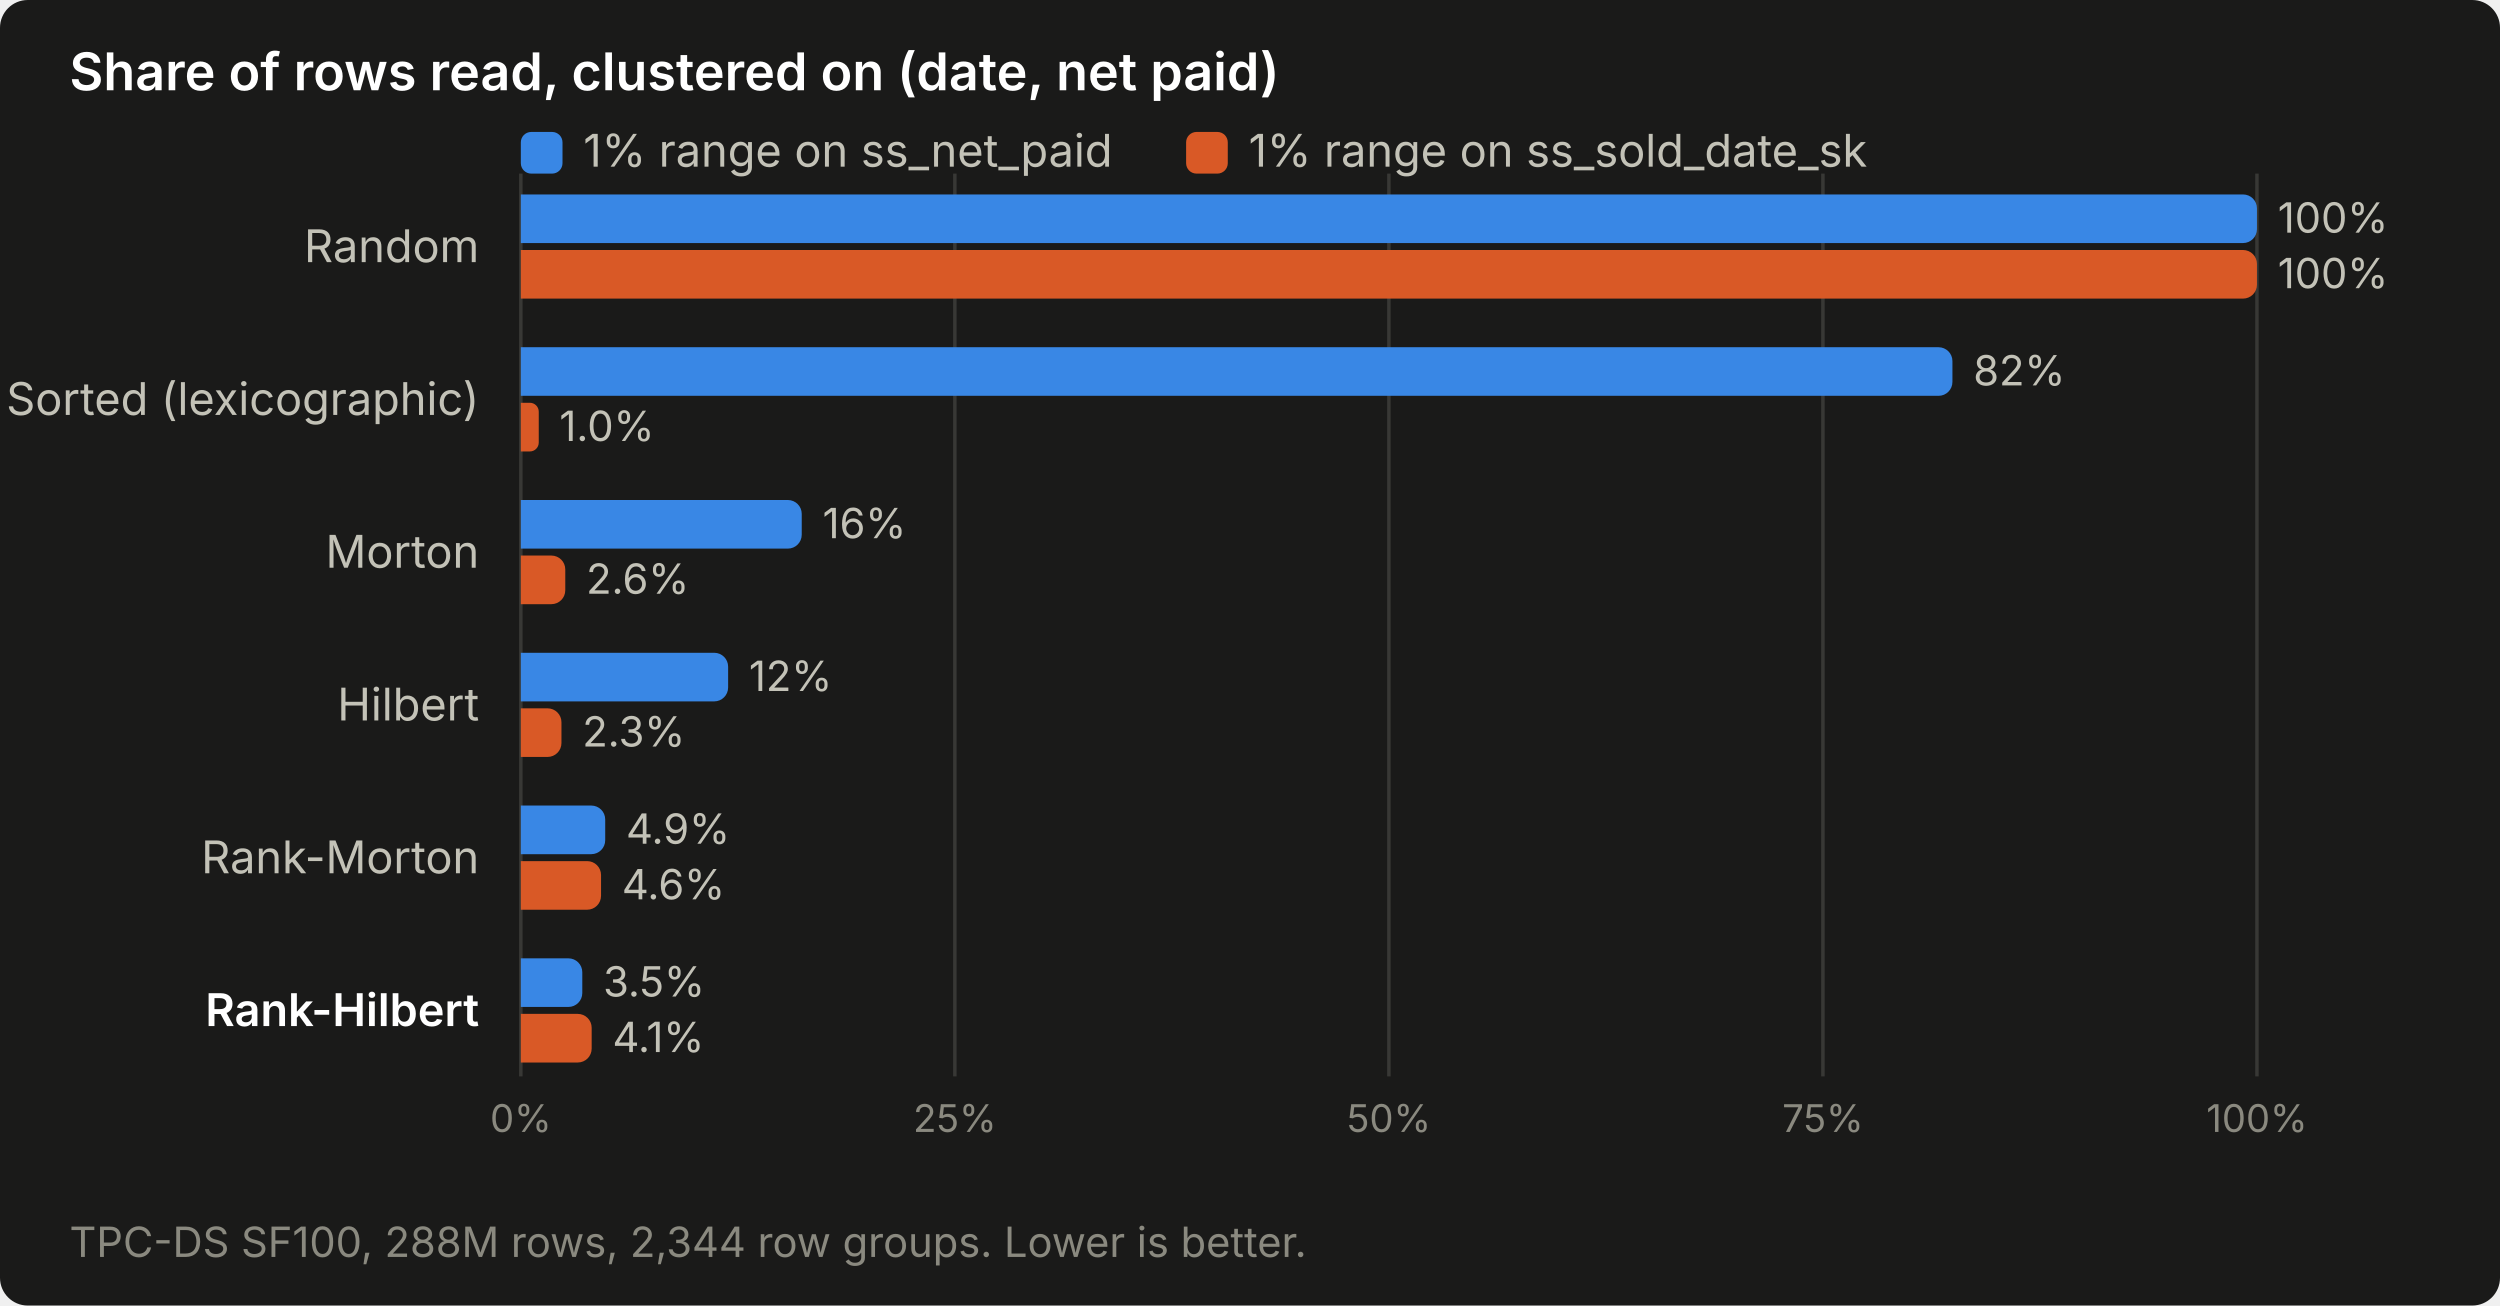
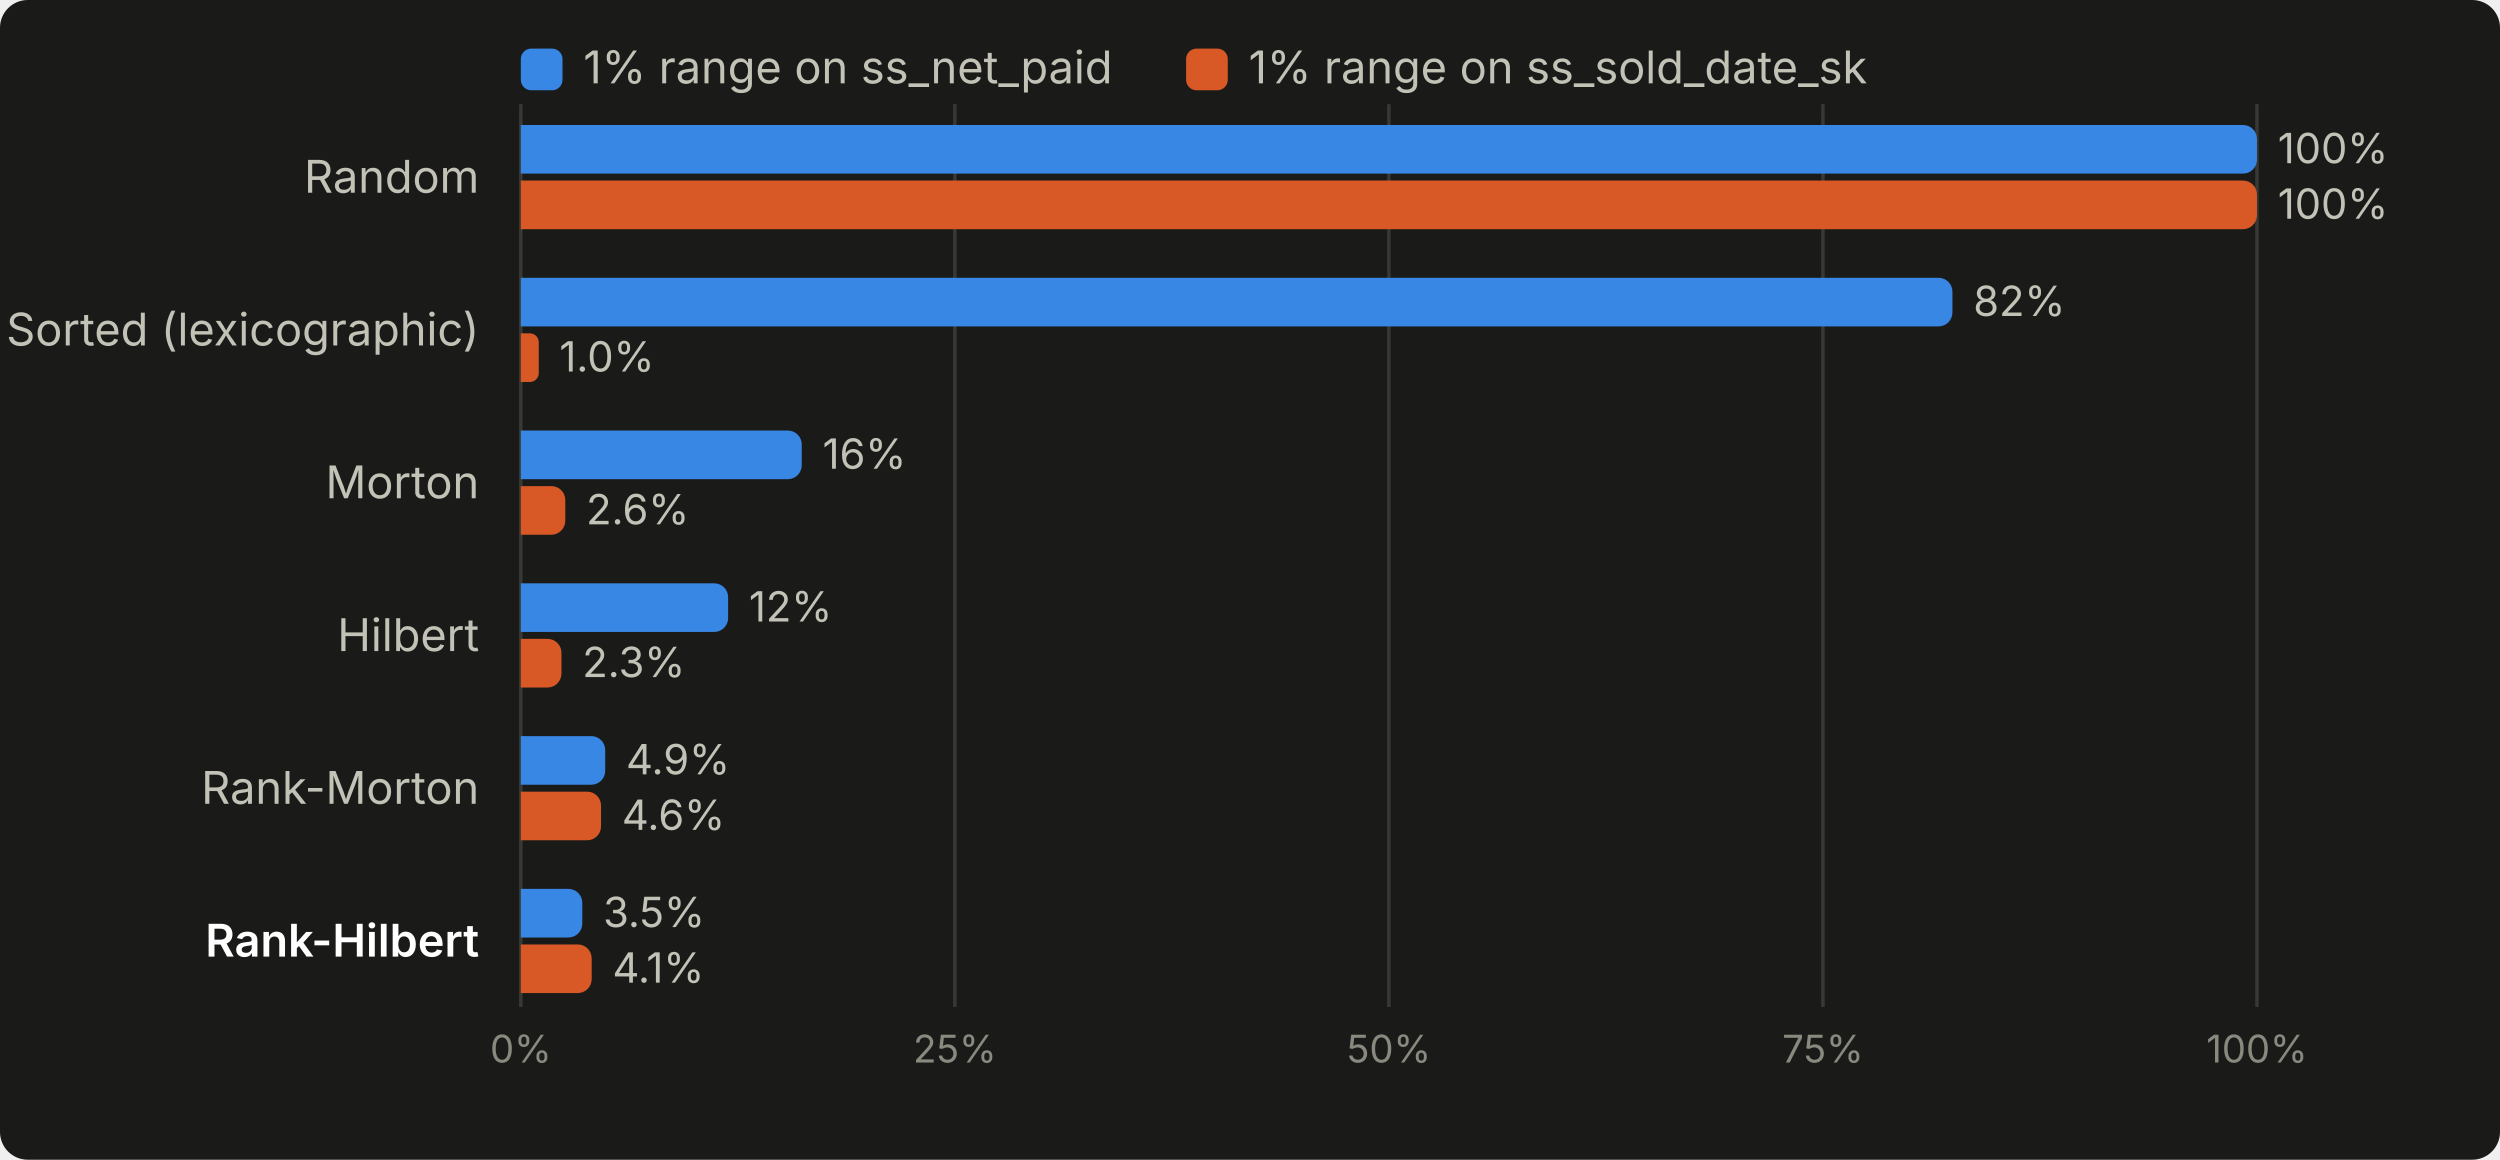
- <svg xmlns="http://www.w3.org/2000/svg" viewBox="0 0 720 376" width="720" height="376" role="img" aria-label="Share of rows read, clustered on (date, net paid)" font-family="Inter, system-ui, -apple-system, 'Segoe UI', sans-serif">
-   <rect width="720" height="376" rx="8" fill="#1a1a19" />
-   <text x="20.0" y="26.0" font-size="15" fill="#ffffff" text-anchor="start" font-weight="600">Share of rows read, clustered on (date, net paid)</text>
-   <rect x="150" y="38" width="12" height="12" rx="3" fill="#3987e5" />
-   <text x="168.0" y="48.0" font-size="13" fill="#c3c2b7" text-anchor="start" font-weight="400">1% range on ss_net_paid</text>
-   <rect x="341.6" y="38" width="12" height="12" rx="3" fill="#d95926" />
-   <text x="359.6" y="48.0" font-size="13" fill="#c3c2b7" text-anchor="start" font-weight="400">1% range on ss_sold_date_sk</text>
-   <line x1="150.0" y1="50" x2="150.0" y2="310" stroke="#383835" stroke-width="1" />
-   <text x="150.0" y="326.0" font-size="11" fill="#8a897f" text-anchor="middle" font-weight="400">0%</text>
-   <line x1="275.0" y1="50" x2="275.0" y2="310" stroke="#383835" stroke-width="1" />
-   <text x="275.0" y="326.0" font-size="11" fill="#8a897f" text-anchor="middle" font-weight="400">25%</text>
-   <line x1="400.0" y1="50" x2="400.0" y2="310" stroke="#383835" stroke-width="1" />
-   <text x="400.0" y="326.0" font-size="11" fill="#8a897f" text-anchor="middle" font-weight="400">50%</text>
-   <line x1="525.0" y1="50" x2="525.0" y2="310" stroke="#383835" stroke-width="1" />
-   <text x="525.0" y="326.0" font-size="11" fill="#8a897f" text-anchor="middle" font-weight="400">75%</text>
-   <line x1="650.0" y1="50" x2="650.0" y2="310" stroke="#383835" stroke-width="1" />
-   <text x="650.0" y="326.0" font-size="11" fill="#8a897f" text-anchor="middle" font-weight="400">100%</text>
-   <text x="138.0" y="75.5" font-size="13" fill="#c3c2b7" text-anchor="end" font-weight="400">Random</text>
-   <path d="M150.0,56.0 h496.0 a4,4 0 0 1 4,4 v6.0 a4,4 0 0 1 -4,4 h-496.0 z" fill="#3987e5" />
-   <text x="656.0" y="67.0" font-size="12" fill="#c3c2b7" text-anchor="start" font-weight="400">100%</text>
-   <path d="M150.0,72.0 h496.0 a4,4 0 0 1 4,4 v6.0 a4,4 0 0 1 -4,4 h-496.0 z" fill="#d95926" />
-   <text x="656.0" y="83.0" font-size="12" fill="#c3c2b7" text-anchor="start" font-weight="400">100%</text>
-   <text x="138.0" y="119.5" font-size="13" fill="#c3c2b7" text-anchor="end" font-weight="400">Sorted (lexicographic)</text>
-   <path d="M150.0,100.0 h408.3 a4,4 0 0 1 4,4 v6.0 a4,4 0 0 1 -4,4 h-408.3 z" fill="#3987e5" />
-   <text x="568.3" y="111.0" font-size="12" fill="#c3c2b7" text-anchor="start" font-weight="400">82%</text>
-   <path d="M150.0,116.0 h2.6 a2.56,2.56 0 0 1 2.56,2.56 v8.9 a2.56,2.56 0 0 1 -2.56,2.56 h-2.6 z" fill="#d95926" />
-   <text x="161.1" y="127.0" font-size="12" fill="#c3c2b7" text-anchor="start" font-weight="400">1.0%</text>
-   <text x="138.0" y="163.5" font-size="13" fill="#c3c2b7" text-anchor="end" font-weight="400">Morton</text>
-   <path d="M150.0,144.0 h76.9 a4,4 0 0 1 4,4 v6.0 a4,4 0 0 1 -4,4 h-76.9 z" fill="#3987e5" />
-   <text x="236.9" y="155.0" font-size="12" fill="#c3c2b7" text-anchor="start" font-weight="400">16%</text>
-   <path d="M150.0,160.0 h8.8 a4,4 0 0 1 4,4 v6.0 a4,4 0 0 1 -4,4 h-8.8 z" fill="#d95926" />
-   <text x="168.8" y="171.0" font-size="12" fill="#c3c2b7" text-anchor="start" font-weight="400">2.6%</text>
-   <text x="138.0" y="207.5" font-size="13" fill="#c3c2b7" text-anchor="end" font-weight="400">Hilbert</text>
-   <path d="M150.0,188.0 h55.7 a4,4 0 0 1 4,4 v6.0 a4,4 0 0 1 -4,4 h-55.7 z" fill="#3987e5" />
-   <text x="215.7" y="199.0" font-size="12" fill="#c3c2b7" text-anchor="start" font-weight="400">12%</text>
-   <path d="M150.0,204.0 h7.7 a4,4 0 0 1 4,4 v6.0 a4,4 0 0 1 -4,4 h-7.7 z" fill="#d95926" />
-   <text x="167.7" y="215.0" font-size="12" fill="#c3c2b7" text-anchor="start" font-weight="400">2.3%</text>
-   <text x="138.0" y="251.5" font-size="13" fill="#c3c2b7" text-anchor="end" font-weight="400">Rank-Morton</text>
-   <path d="M150.0,232.0 h20.3 a4,4 0 0 1 4,4 v6.0 a4,4 0 0 1 -4,4 h-20.3 z" fill="#3987e5" />
-   <text x="180.3" y="243.0" font-size="12" fill="#c3c2b7" text-anchor="start" font-weight="400">4.9%</text>
-   <path d="M150.0,248.0 h19.1 a4,4 0 0 1 4,4 v6.0 a4,4 0 0 1 -4,4 h-19.1 z" fill="#d95926" />
-   <text x="179.1" y="259.0" font-size="12" fill="#c3c2b7" text-anchor="start" font-weight="400">4.6%</text>
-   <text x="138.0" y="295.5" font-size="13" fill="#ffffff" text-anchor="end" font-weight="600">Rank-Hilbert</text>
-   <path d="M150.0,276.0 h13.7 a4,4 0 0 1 4,4 v6.0 a4,4 0 0 1 -4,4 h-13.7 z" fill="#3987e5" />
-   <text x="173.7" y="287.0" font-size="12" fill="#c3c2b7" text-anchor="start" font-weight="400">3.5%</text>
-   <path d="M150.0,292.0 h16.4 a4,4 0 0 1 4,4 v6.0 a4,4 0 0 1 -4,4 h-16.4 z" fill="#d95926" />
-   <text x="176.4" y="303.0" font-size="12" fill="#c3c2b7" text-anchor="start" font-weight="400">4.1%</text>
-   <text x="20.0" y="362.0" font-size="12" fill="#8a897f" text-anchor="start" font-weight="400">TPC-DS SF100, 288M rows, 2,344 row groups. Lower is better.</text>
+ <svg xmlns="http://www.w3.org/2000/svg" viewBox="0 0 720 334" width="720" height="334" role="img" aria-label="Share of rows read, clustered on (date, net paid)" font-family="Inter, system-ui, -apple-system, 'Segoe UI', sans-serif">
+   <rect y="0" width="720" height="334" rx="8" fill="#1a1a19" />
+   <rect x="150" y="14" width="12" height="12" rx="3" fill="#3987e5" />
+   <text x="168.0" y="24.0" font-size="13" fill="#c3c2b7" text-anchor="start" font-weight="400">1% range on ss_net_paid</text>
+   <rect x="341.6" y="14" width="12" height="12" rx="3" fill="#d95926" />
+   <text x="359.6" y="24.0" font-size="13" fill="#c3c2b7" text-anchor="start" font-weight="400">1% range on ss_sold_date_sk</text>
+   <line x1="150.0" y1="30" x2="150.0" y2="290" stroke="#383835" stroke-width="1" />
+   <text x="150.0" y="306.0" font-size="11" fill="#8a897f" text-anchor="middle" font-weight="400">0%</text>
+   <line x1="275.0" y1="30" x2="275.0" y2="290" stroke="#383835" stroke-width="1" />
+   <text x="275.0" y="306.0" font-size="11" fill="#8a897f" text-anchor="middle" font-weight="400">25%</text>
+   <line x1="400.0" y1="30" x2="400.0" y2="290" stroke="#383835" stroke-width="1" />
+   <text x="400.0" y="306.0" font-size="11" fill="#8a897f" text-anchor="middle" font-weight="400">50%</text>
+   <line x1="525.0" y1="30" x2="525.0" y2="290" stroke="#383835" stroke-width="1" />
+   <text x="525.0" y="306.0" font-size="11" fill="#8a897f" text-anchor="middle" font-weight="400">75%</text>
+   <line x1="650.0" y1="30" x2="650.0" y2="290" stroke="#383835" stroke-width="1" />
+   <text x="650.0" y="306.0" font-size="11" fill="#8a897f" text-anchor="middle" font-weight="400">100%</text>
+   <text x="138.0" y="55.5" font-size="13" fill="#c3c2b7" text-anchor="end" font-weight="400">Random</text>
+   <path d="M150.0,36.0 h496.0 a4,4 0 0 1 4,4 v6.0 a4,4 0 0 1 -4,4 h-496.0 z" fill="#3987e5" />
+   <text x="656.0" y="47.0" font-size="12" fill="#c3c2b7" text-anchor="start" font-weight="400">100%</text>
+   <path d="M150.0,52.0 h496.0 a4,4 0 0 1 4,4 v6.0 a4,4 0 0 1 -4,4 h-496.0 z" fill="#d95926" />
+   <text x="656.0" y="63.0" font-size="12" fill="#c3c2b7" text-anchor="start" font-weight="400">100%</text>
+   <text x="138.0" y="99.5" font-size="13" fill="#c3c2b7" text-anchor="end" font-weight="400">Sorted (lexicographic)</text>
+   <path d="M150.0,80.0 h408.3 a4,4 0 0 1 4,4 v6.0 a4,4 0 0 1 -4,4 h-408.3 z" fill="#3987e5" />
+   <text x="568.3" y="91.0" font-size="12" fill="#c3c2b7" text-anchor="start" font-weight="400">82%</text>
+   <path d="M150.0,96.0 h2.6 a2.56,2.56 0 0 1 2.56,2.56 v8.9 a2.56,2.56 0 0 1 -2.56,2.56 h-2.6 z" fill="#d95926" />
+   <text x="161.1" y="107.0" font-size="12" fill="#c3c2b7" text-anchor="start" font-weight="400">1.0%</text>
+   <text x="138.0" y="143.5" font-size="13" fill="#c3c2b7" text-anchor="end" font-weight="400">Morton</text>
+   <path d="M150.0,124.0 h76.9 a4,4 0 0 1 4,4 v6.0 a4,4 0 0 1 -4,4 h-76.9 z" fill="#3987e5" />
+   <text x="236.9" y="135.0" font-size="12" fill="#c3c2b7" text-anchor="start" font-weight="400">16%</text>
+   <path d="M150.0,140.0 h8.8 a4,4 0 0 1 4,4 v6.0 a4,4 0 0 1 -4,4 h-8.8 z" fill="#d95926" />
+   <text x="168.8" y="151.0" font-size="12" fill="#c3c2b7" text-anchor="start" font-weight="400">2.6%</text>
+   <text x="138.0" y="187.5" font-size="13" fill="#c3c2b7" text-anchor="end" font-weight="400">Hilbert</text>
+   <path d="M150.0,168.0 h55.7 a4,4 0 0 1 4,4 v6.0 a4,4 0 0 1 -4,4 h-55.7 z" fill="#3987e5" />
+   <text x="215.7" y="179.0" font-size="12" fill="#c3c2b7" text-anchor="start" font-weight="400">12%</text>
+   <path d="M150.0,184.0 h7.7 a4,4 0 0 1 4,4 v6.0 a4,4 0 0 1 -4,4 h-7.7 z" fill="#d95926" />
+   <text x="167.7" y="195.0" font-size="12" fill="#c3c2b7" text-anchor="start" font-weight="400">2.3%</text>
+   <text x="138.0" y="231.5" font-size="13" fill="#c3c2b7" text-anchor="end" font-weight="400">Rank-Morton</text>
+   <path d="M150.0,212.0 h20.3 a4,4 0 0 1 4,4 v6.0 a4,4 0 0 1 -4,4 h-20.3 z" fill="#3987e5" />
+   <text x="180.3" y="223.0" font-size="12" fill="#c3c2b7" text-anchor="start" font-weight="400">4.9%</text>
+   <path d="M150.0,228.0 h19.1 a4,4 0 0 1 4,4 v6.0 a4,4 0 0 1 -4,4 h-19.1 z" fill="#d95926" />
+   <text x="179.1" y="239.0" font-size="12" fill="#c3c2b7" text-anchor="start" font-weight="400">4.6%</text>
+   <text x="138.0" y="275.5" font-size="13" fill="#ffffff" text-anchor="end" font-weight="600">Rank-Hilbert</text>
+   <path d="M150.0,256.0 h13.7 a4,4 0 0 1 4,4 v6.0 a4,4 0 0 1 -4,4 h-13.7 z" fill="#3987e5" />
+   <text x="173.7" y="267.0" font-size="12" fill="#c3c2b7" text-anchor="start" font-weight="400">3.5%</text>
+   <path d="M150.0,272.0 h16.4 a4,4 0 0 1 4,4 v6.0 a4,4 0 0 1 -4,4 h-16.4 z" fill="#d95926" />
+   <text x="176.4" y="283.0" font-size="12" fill="#c3c2b7" text-anchor="start" font-weight="400">4.1%</text>
</svg>
